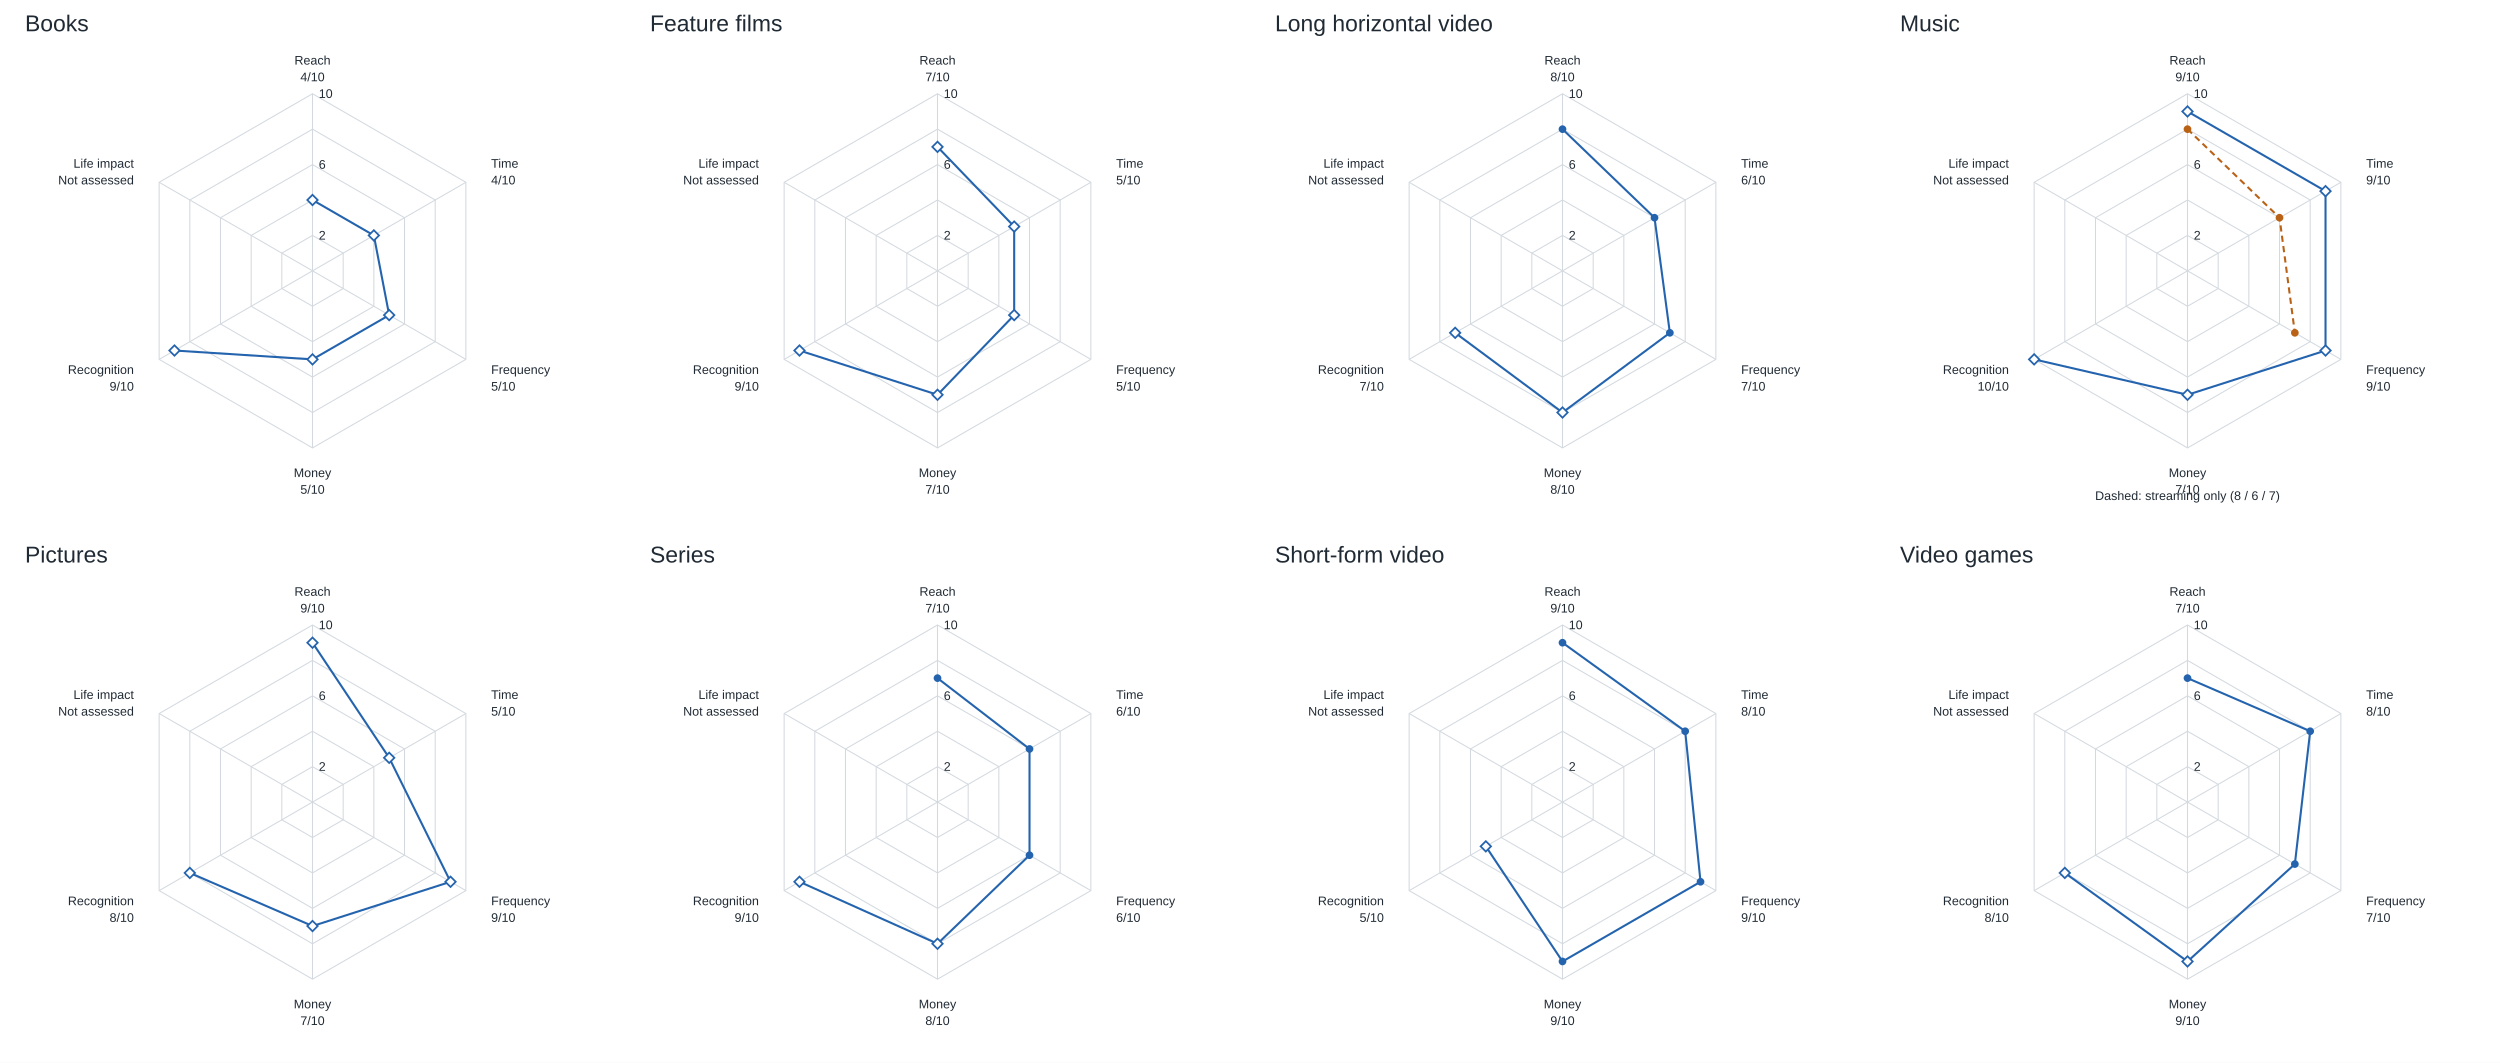
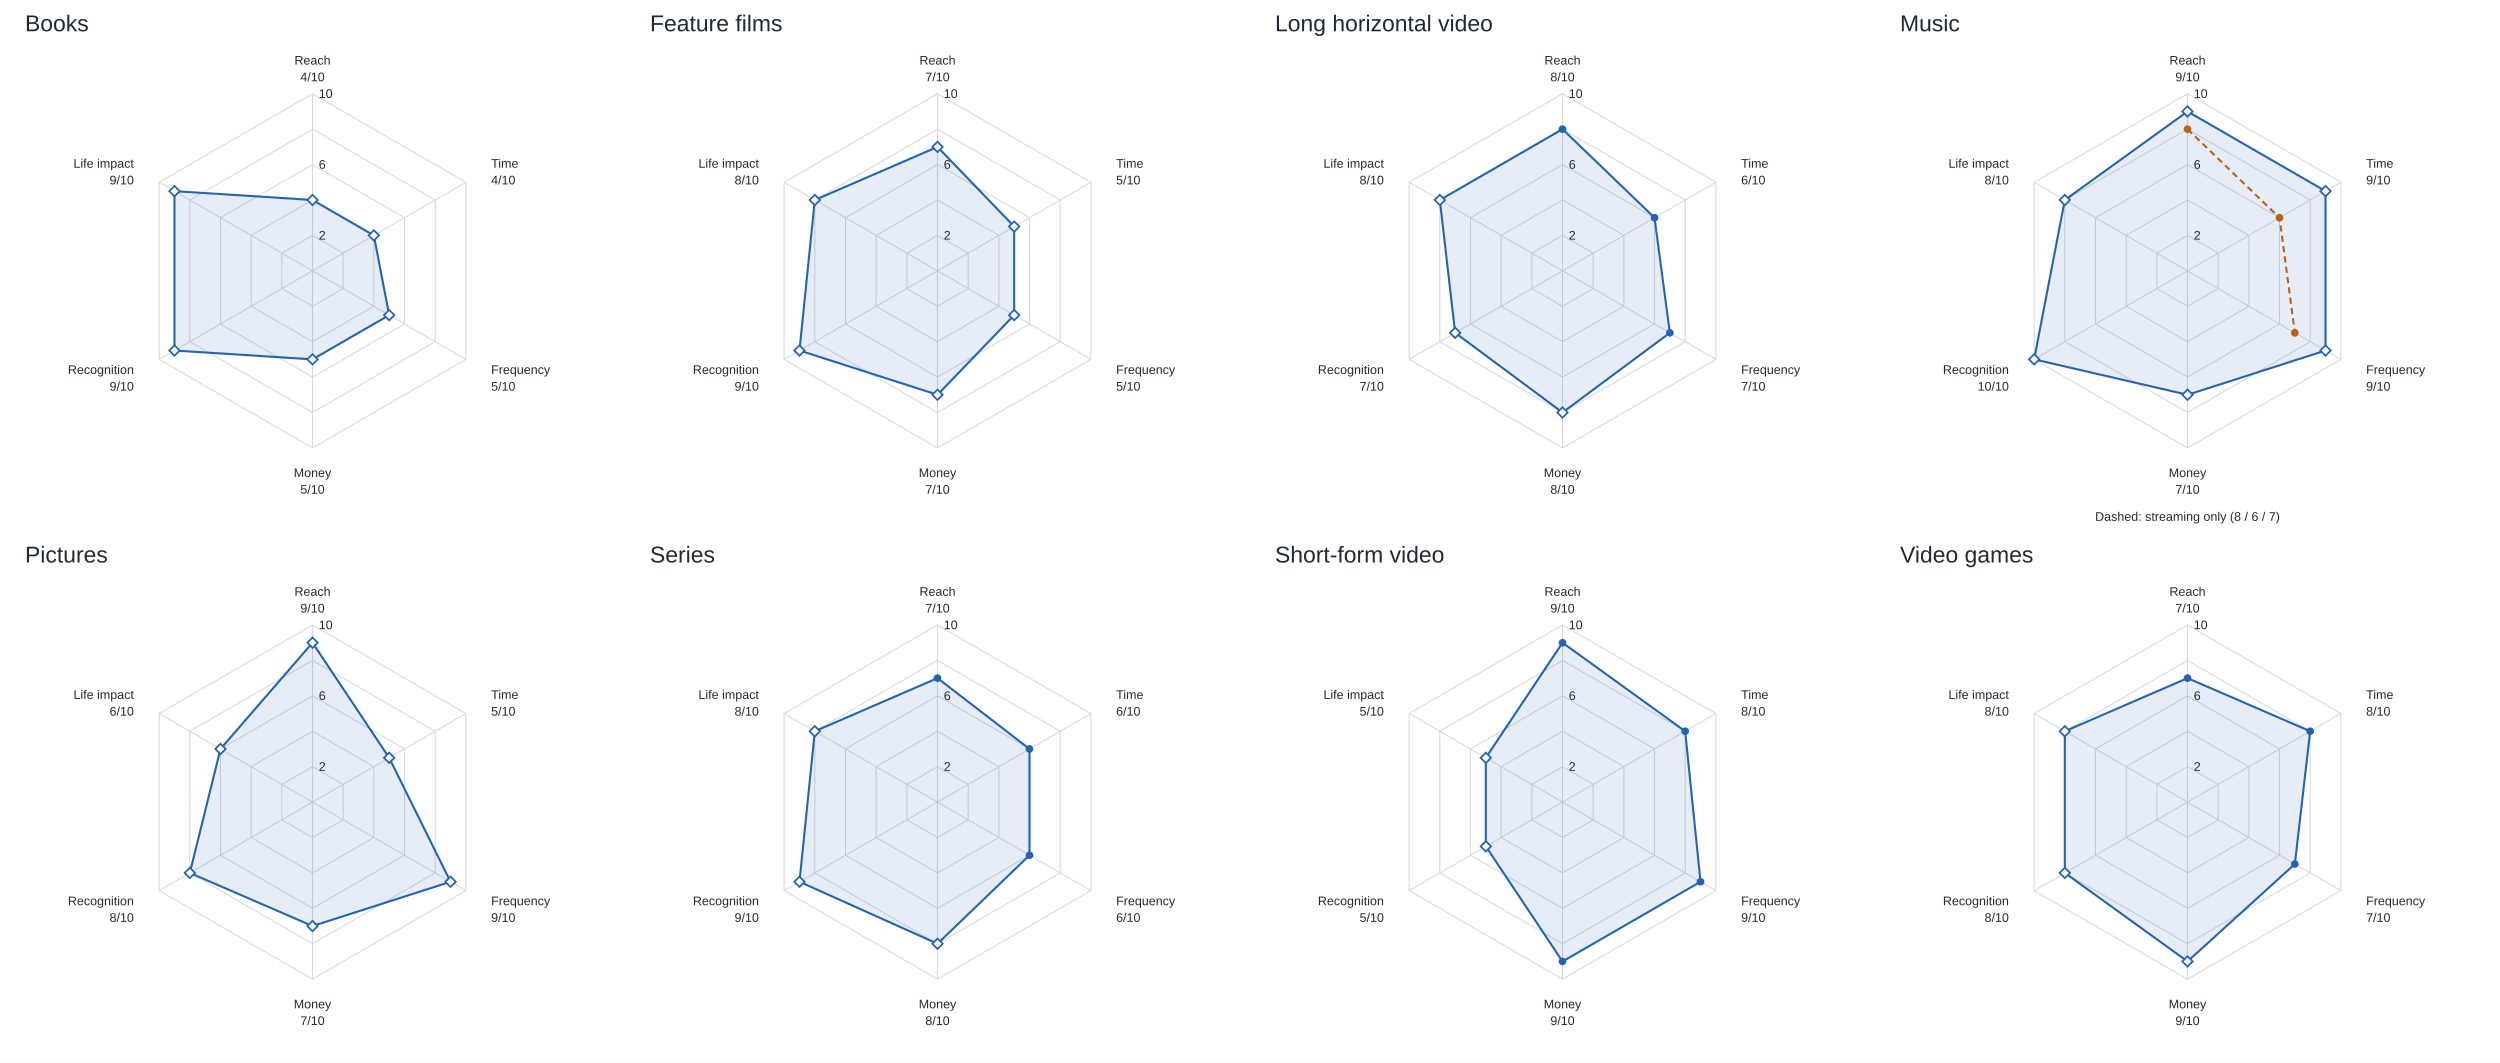
<svg xmlns="http://www.w3.org/2000/svg" width="2400" height="1020" viewBox="0 0 2400 1020" role="img" aria-labelledby="title desc">
  <style>text{font-family:Arial,Helvetica,sans-serif;fill:#202a34}</style>
  <rect width="100%" height="100%" fill="white" />
  <svg x="0" y="0" width="600" height="510" viewBox="0 0 600 510" role="img" aria-labelledby="panel-0-title panel-0-desc">
    <style>text{font-family:Arial,Helvetica,sans-serif;fill:#202a34}</style>
    <rect width="100%" height="100%" fill="white" />
    <text x="24.00" y="30.00" text-anchor="start" font-size="22" font-weight="500">Books</text>
    <path d="M300.000,226.000 L329.445,243.000 L329.445,277.000 L300.000,294.000 L270.555,277.000 L270.555,243.000Z" fill="none" stroke="#d3d9df" />
    <path d="M300.000,192.000 L358.890,226.000 L358.890,294.000 L300.000,328.000 L241.110,294.000 L241.110,226.000Z" fill="none" stroke="#d3d9df" />
    <path d="M300.000,158.000 L388.335,209.000 L388.335,311.000 L300.000,362.000 L211.665,311.000 L211.665,209.000Z" fill="none" stroke="#d3d9df" />
    <path d="M300.000,124.000 L417.779,192.000 L417.779,328.000 L300.000,396.000 L182.221,328.000 L182.221,192.000Z" fill="none" stroke="#d3d9df" />
    <path d="M300.000,90.000 L447.224,175.000 L447.224,345.000 L300.000,430.000 L152.776,345.000 L152.776,175.000Z" fill="none" stroke="#d3d9df" />
    <line x1="300.00" y1="260.00" x2="300.00" y2="90.00" stroke="#d3d9df" stroke-width="1" stroke-dasharray="" />
    <line x1="300.00" y1="260.00" x2="447.22" y2="175.00" stroke="#d3d9df" stroke-width="1" stroke-dasharray="" />
    <line x1="300.00" y1="260.00" x2="447.22" y2="345.00" stroke="#d3d9df" stroke-width="1" stroke-dasharray="" />
    <line x1="300.00" y1="260.00" x2="300.00" y2="430.00" stroke="#d3d9df" stroke-width="1" stroke-dasharray="" />
    <line x1="300.00" y1="260.00" x2="152.78" y2="345.00" stroke="#d3d9df" stroke-width="1" stroke-dasharray="" />
    <line x1="300.00" y1="260.00" x2="152.78" y2="175.00" stroke="#d3d9df" stroke-width="1" stroke-dasharray="" />
-     <path d="M300.000,192.000 L358.890,226.000 L373.612,302.500 L300.000,345.000 L167.498,336.500" fill="none" stroke="#2463ad" stroke-width="2" />
+     <path d="M300.000,192.000 L358.890,226.000 L373.612,302.500 L300.000,345.000 L167.498,336.500 L167.498,183.500Z" fill="#2463ad" fill-opacity="0.11" stroke="#2463ad" stroke-width="2" />
    <text x="306.00" y="230.00" text-anchor="start" font-size="12" font-weight="400">2</text>
    <text x="306.00" y="162.00" text-anchor="start" font-size="12" font-weight="400">6</text>
    <text x="306.00" y="94.00" text-anchor="start" font-size="12" font-weight="400">10</text>
    <text x="300.00" y="62.00" text-anchor="middle" font-size="12" font-weight="400">Reach</text>
    <text x="300.00" y="78.00" text-anchor="middle" font-size="12" font-weight="400">4/10</text>
    <path d="M300.0,187.0L305.0,192.0L300.0,197.0L295.0,192.0Z" fill="white" stroke="#2463ad" stroke-width="1.7" />
    <text x="471.47" y="161.00" text-anchor="start" font-size="12" font-weight="400">Time</text>
    <text x="471.47" y="177.00" text-anchor="start" font-size="12" font-weight="400">4/10</text>
    <path d="M358.89,221.0L363.89,226.0L358.89,231.0L353.89,226.0Z" fill="white" stroke="#2463ad" stroke-width="1.7" />
    <text x="471.47" y="359.00" text-anchor="start" font-size="12" font-weight="400">Frequency</text>
    <text x="471.47" y="375.00" text-anchor="start" font-size="12" font-weight="400">5/10</text>
    <path d="M373.612,297.5L378.612,302.5L373.612,307.5L368.612,302.5Z" fill="white" stroke="#2463ad" stroke-width="1.7" />
    <text x="300.00" y="458.00" text-anchor="middle" font-size="12" font-weight="400">Money</text>
    <text x="300.00" y="474.00" text-anchor="middle" font-size="12" font-weight="400">5/10</text>
    <path d="M300.0,340.0L305.0,345.0L300.0,350.0L295.0,345.0Z" fill="white" stroke="#2463ad" stroke-width="1.7" />
    <text x="128.53" y="359.00" text-anchor="end" font-size="12" font-weight="400">Recognition</text>
    <text x="128.53" y="375.00" text-anchor="end" font-size="12" font-weight="400">9/10</text>
    <path d="M167.498,331.5L172.498,336.5L167.498,341.5L162.498,336.5Z" fill="white" stroke="#2463ad" stroke-width="1.7" />
    <text x="128.53" y="161.00" text-anchor="end" font-size="12" font-weight="400">Life impact</text>
-     <text x="128.53" y="177.00" text-anchor="end" font-size="12" font-weight="400">Not assessed</text>
+     <text x="128.53" y="177.00" text-anchor="end" font-size="12" font-weight="400">9/10</text>
+     <path d="M167.498,178.5L172.498,183.5L167.498,188.5L162.498,183.5Z" fill="white" stroke="#2463ad" stroke-width="1.7" />
  </svg>
  <svg x="600" y="0" width="600" height="510" viewBox="0 0 600 510" role="img" aria-labelledby="panel-1-title panel-1-desc">
    <style>text{font-family:Arial,Helvetica,sans-serif;fill:#202a34}</style>
    <rect width="100%" height="100%" fill="white" />
    <text x="24.00" y="30.00" text-anchor="start" font-size="22" font-weight="500">Feature films</text>
    <path d="M300.000,226.000 L329.445,243.000 L329.445,277.000 L300.000,294.000 L270.555,277.000 L270.555,243.000Z" fill="none" stroke="#d3d9df" />
    <path d="M300.000,192.000 L358.890,226.000 L358.890,294.000 L300.000,328.000 L241.110,294.000 L241.110,226.000Z" fill="none" stroke="#d3d9df" />
    <path d="M300.000,158.000 L388.335,209.000 L388.335,311.000 L300.000,362.000 L211.665,311.000 L211.665,209.000Z" fill="none" stroke="#d3d9df" />
    <path d="M300.000,124.000 L417.779,192.000 L417.779,328.000 L300.000,396.000 L182.221,328.000 L182.221,192.000Z" fill="none" stroke="#d3d9df" />
    <path d="M300.000,90.000 L447.224,175.000 L447.224,345.000 L300.000,430.000 L152.776,345.000 L152.776,175.000Z" fill="none" stroke="#d3d9df" />
    <line x1="300.00" y1="260.00" x2="300.00" y2="90.00" stroke="#d3d9df" stroke-width="1" stroke-dasharray="" />
    <line x1="300.00" y1="260.00" x2="447.22" y2="175.00" stroke="#d3d9df" stroke-width="1" stroke-dasharray="" />
    <line x1="300.00" y1="260.00" x2="447.22" y2="345.00" stroke="#d3d9df" stroke-width="1" stroke-dasharray="" />
    <line x1="300.00" y1="260.00" x2="300.00" y2="430.00" stroke="#d3d9df" stroke-width="1" stroke-dasharray="" />
    <line x1="300.00" y1="260.00" x2="152.78" y2="345.00" stroke="#d3d9df" stroke-width="1" stroke-dasharray="" />
    <line x1="300.00" y1="260.00" x2="152.78" y2="175.00" stroke="#d3d9df" stroke-width="1" stroke-dasharray="" />
-     <path d="M300.000,141.000 L373.612,217.500 L373.612,302.500 L300.000,379.000 L167.498,336.500" fill="none" stroke="#2463ad" stroke-width="2" />
+     <path d="M300.000,141.000 L373.612,217.500 L373.612,302.500 L300.000,379.000 L167.498,336.500 L182.221,192.000Z" fill="#2463ad" fill-opacity="0.11" stroke="#2463ad" stroke-width="2" />
    <text x="306.00" y="230.00" text-anchor="start" font-size="12" font-weight="400">2</text>
    <text x="306.00" y="162.00" text-anchor="start" font-size="12" font-weight="400">6</text>
    <text x="306.00" y="94.00" text-anchor="start" font-size="12" font-weight="400">10</text>
    <text x="300.00" y="62.00" text-anchor="middle" font-size="12" font-weight="400">Reach</text>
    <text x="300.00" y="78.00" text-anchor="middle" font-size="12" font-weight="400">7/10</text>
    <path d="M300.0,136.0L305.0,141.0L300.0,146.0L295.0,141.0Z" fill="white" stroke="#2463ad" stroke-width="1.7" />
    <text x="471.47" y="161.00" text-anchor="start" font-size="12" font-weight="400">Time</text>
    <text x="471.47" y="177.00" text-anchor="start" font-size="12" font-weight="400">5/10</text>
    <path d="M373.612,212.5L378.612,217.5L373.612,222.5L368.612,217.5Z" fill="white" stroke="#2463ad" stroke-width="1.7" />
    <text x="471.47" y="359.00" text-anchor="start" font-size="12" font-weight="400">Frequency</text>
    <text x="471.47" y="375.00" text-anchor="start" font-size="12" font-weight="400">5/10</text>
    <path d="M373.612,297.5L378.612,302.5L373.612,307.5L368.612,302.5Z" fill="white" stroke="#2463ad" stroke-width="1.7" />
    <text x="300.00" y="458.00" text-anchor="middle" font-size="12" font-weight="400">Money</text>
    <text x="300.00" y="474.00" text-anchor="middle" font-size="12" font-weight="400">7/10</text>
    <path d="M300.0,374.0L305.0,379.0L300.0,384.0L295.0,379.0Z" fill="white" stroke="#2463ad" stroke-width="1.7" />
    <text x="128.53" y="359.00" text-anchor="end" font-size="12" font-weight="400">Recognition</text>
    <text x="128.53" y="375.00" text-anchor="end" font-size="12" font-weight="400">9/10</text>
    <path d="M167.498,331.5L172.498,336.5L167.498,341.5L162.498,336.5Z" fill="white" stroke="#2463ad" stroke-width="1.7" />
    <text x="128.53" y="161.00" text-anchor="end" font-size="12" font-weight="400">Life impact</text>
-     <text x="128.53" y="177.00" text-anchor="end" font-size="12" font-weight="400">Not assessed</text>
+     <text x="128.53" y="177.00" text-anchor="end" font-size="12" font-weight="400">8/10</text>
+     <path d="M182.221,187.0L187.221,192.0L182.221,197.0L177.221,192.0Z" fill="white" stroke="#2463ad" stroke-width="1.7" />
  </svg>
  <svg x="1200" y="0" width="600" height="510" viewBox="0 0 600 510" role="img" aria-labelledby="panel-2-title panel-2-desc">
    <style>text{font-family:Arial,Helvetica,sans-serif;fill:#202a34}</style>
    <rect width="100%" height="100%" fill="white" />
    <text x="24.00" y="30.00" text-anchor="start" font-size="22" font-weight="500">Long horizontal video</text>
    <path d="M300.000,226.000 L329.445,243.000 L329.445,277.000 L300.000,294.000 L270.555,277.000 L270.555,243.000Z" fill="none" stroke="#d3d9df" />
    <path d="M300.000,192.000 L358.890,226.000 L358.890,294.000 L300.000,328.000 L241.110,294.000 L241.110,226.000Z" fill="none" stroke="#d3d9df" />
    <path d="M300.000,158.000 L388.335,209.000 L388.335,311.000 L300.000,362.000 L211.665,311.000 L211.665,209.000Z" fill="none" stroke="#d3d9df" />
    <path d="M300.000,124.000 L417.779,192.000 L417.779,328.000 L300.000,396.000 L182.221,328.000 L182.221,192.000Z" fill="none" stroke="#d3d9df" />
    <path d="M300.000,90.000 L447.224,175.000 L447.224,345.000 L300.000,430.000 L152.776,345.000 L152.776,175.000Z" fill="none" stroke="#d3d9df" />
    <line x1="300.00" y1="260.00" x2="300.00" y2="90.00" stroke="#d3d9df" stroke-width="1" stroke-dasharray="" />
    <line x1="300.00" y1="260.00" x2="447.22" y2="175.00" stroke="#d3d9df" stroke-width="1" stroke-dasharray="" />
    <line x1="300.00" y1="260.00" x2="447.22" y2="345.00" stroke="#d3d9df" stroke-width="1" stroke-dasharray="" />
    <line x1="300.00" y1="260.00" x2="300.00" y2="430.00" stroke="#d3d9df" stroke-width="1" stroke-dasharray="" />
    <line x1="300.00" y1="260.00" x2="152.78" y2="345.00" stroke="#d3d9df" stroke-width="1" stroke-dasharray="" />
    <line x1="300.00" y1="260.00" x2="152.78" y2="175.00" stroke="#d3d9df" stroke-width="1" stroke-dasharray="" />
-     <path d="M300.000,124.000 L388.335,209.000 L403.057,319.500 L300.000,396.000 L196.943,319.500" fill="none" stroke="#2463ad" stroke-width="2" />
+     <path d="M300.000,124.000 L388.335,209.000 L403.057,319.500 L300.000,396.000 L196.943,319.500 L182.221,192.000Z" fill="#2463ad" fill-opacity="0.11" stroke="#2463ad" stroke-width="2" />
    <text x="306.00" y="230.00" text-anchor="start" font-size="12" font-weight="400">2</text>
    <text x="306.00" y="162.00" text-anchor="start" font-size="12" font-weight="400">6</text>
    <text x="306.00" y="94.00" text-anchor="start" font-size="12" font-weight="400">10</text>
    <text x="300.00" y="62.00" text-anchor="middle" font-size="12" font-weight="400">Reach</text>
    <text x="300.00" y="78.00" text-anchor="middle" font-size="12" font-weight="400">8/10</text>
    <circle cx="300.0" cy="124.0" r="3.7" fill="#2463ad" />
    <text x="471.47" y="161.00" text-anchor="start" font-size="12" font-weight="400">Time</text>
    <text x="471.47" y="177.00" text-anchor="start" font-size="12" font-weight="400">6/10</text>
    <circle cx="388.335" cy="209.0" r="3.7" fill="#2463ad" />
    <text x="471.47" y="359.00" text-anchor="start" font-size="12" font-weight="400">Frequency</text>
    <text x="471.47" y="375.00" text-anchor="start" font-size="12" font-weight="400">7/10</text>
    <circle cx="403.057" cy="319.5" r="3.7" fill="#2463ad" />
    <text x="300.00" y="458.00" text-anchor="middle" font-size="12" font-weight="400">Money</text>
    <text x="300.00" y="474.00" text-anchor="middle" font-size="12" font-weight="400">8/10</text>
    <path d="M300.0,391.0L305.0,396.0L300.0,401.0L295.0,396.0Z" fill="white" stroke="#2463ad" stroke-width="1.7" />
    <text x="128.53" y="359.00" text-anchor="end" font-size="12" font-weight="400">Recognition</text>
    <text x="128.53" y="375.00" text-anchor="end" font-size="12" font-weight="400">7/10</text>
    <path d="M196.943,314.5L201.943,319.5L196.943,324.5L191.943,319.5Z" fill="white" stroke="#2463ad" stroke-width="1.7" />
    <text x="128.53" y="161.00" text-anchor="end" font-size="12" font-weight="400">Life impact</text>
-     <text x="128.53" y="177.00" text-anchor="end" font-size="12" font-weight="400">Not assessed</text>
+     <text x="128.53" y="177.00" text-anchor="end" font-size="12" font-weight="400">8/10</text>
+     <path d="M182.221,187.0L187.221,192.0L182.221,197.0L177.221,192.0Z" fill="white" stroke="#2463ad" stroke-width="1.7" />
  </svg>
  <svg x="1800" y="0" width="600" height="510" viewBox="0 0 600 510" role="img" aria-labelledby="panel-3-title panel-3-desc">
    <style>text{font-family:Arial,Helvetica,sans-serif;fill:#202a34}</style>
    <rect width="100%" height="100%" fill="white" />
    <text x="24.00" y="30.00" text-anchor="start" font-size="22" font-weight="500">Music</text>
    <path d="M300.000,226.000 L329.445,243.000 L329.445,277.000 L300.000,294.000 L270.555,277.000 L270.555,243.000Z" fill="none" stroke="#d3d9df" />
    <path d="M300.000,192.000 L358.890,226.000 L358.890,294.000 L300.000,328.000 L241.110,294.000 L241.110,226.000Z" fill="none" stroke="#d3d9df" />
    <path d="M300.000,158.000 L388.335,209.000 L388.335,311.000 L300.000,362.000 L211.665,311.000 L211.665,209.000Z" fill="none" stroke="#d3d9df" />
    <path d="M300.000,124.000 L417.779,192.000 L417.779,328.000 L300.000,396.000 L182.221,328.000 L182.221,192.000Z" fill="none" stroke="#d3d9df" />
    <path d="M300.000,90.000 L447.224,175.000 L447.224,345.000 L300.000,430.000 L152.776,345.000 L152.776,175.000Z" fill="none" stroke="#d3d9df" />
    <line x1="300.00" y1="260.00" x2="300.00" y2="90.00" stroke="#d3d9df" stroke-width="1" stroke-dasharray="" />
    <line x1="300.00" y1="260.00" x2="447.22" y2="175.00" stroke="#d3d9df" stroke-width="1" stroke-dasharray="" />
    <line x1="300.00" y1="260.00" x2="447.22" y2="345.00" stroke="#d3d9df" stroke-width="1" stroke-dasharray="" />
    <line x1="300.00" y1="260.00" x2="300.00" y2="430.00" stroke="#d3d9df" stroke-width="1" stroke-dasharray="" />
    <line x1="300.00" y1="260.00" x2="152.78" y2="345.00" stroke="#d3d9df" stroke-width="1" stroke-dasharray="" />
    <line x1="300.00" y1="260.00" x2="152.78" y2="175.00" stroke="#d3d9df" stroke-width="1" stroke-dasharray="" />
-     <path d="M300.000,107.000 L432.502,183.500 L432.502,336.500 L300.000,379.000 L152.776,345.000" fill="none" stroke="#2463ad" stroke-width="2" />
+     <path d="M300.000,107.000 L432.502,183.500 L432.502,336.500 L300.000,379.000 L152.776,345.000 L182.221,192.000Z" fill="#2463ad" fill-opacity="0.11" stroke="#2463ad" stroke-width="2" />
    <path id="music-streaming-reference" d="M300.000,124.000 L388.335,209.000 L403.057,319.500" fill="none" stroke="#b96216" stroke-width="2" stroke-dasharray="6 4" />
    <circle cx="300.0" cy="124.0" r="3.7" fill="#b96216" />
    <circle cx="388.335" cy="209.0" r="3.7" fill="#b96216" />
    <circle cx="403.057" cy="319.5" r="3.7" fill="#b96216" />
-     <text x="300.00" y="480.00" text-anchor="middle" font-size="12" font-weight="400">Dashed: streaming only (8 / 6 / 7)</text>
+     <text x="300.00" y="500.00" text-anchor="middle" font-size="12" font-weight="400">Dashed: streaming only (8 / 6 / 7)</text>
    <text x="306.00" y="230.00" text-anchor="start" font-size="12" font-weight="400">2</text>
    <text x="306.00" y="162.00" text-anchor="start" font-size="12" font-weight="400">6</text>
    <text x="306.00" y="94.00" text-anchor="start" font-size="12" font-weight="400">10</text>
    <text x="300.00" y="62.00" text-anchor="middle" font-size="12" font-weight="400">Reach</text>
    <text x="300.00" y="78.00" text-anchor="middle" font-size="12" font-weight="400">9/10</text>
    <path d="M300.0,102.0L305.0,107.0L300.0,112.0L295.0,107.0Z" fill="white" stroke="#2463ad" stroke-width="1.7" />
    <text x="471.47" y="161.00" text-anchor="start" font-size="12" font-weight="400">Time</text>
    <text x="471.47" y="177.00" text-anchor="start" font-size="12" font-weight="400">9/10</text>
    <path d="M432.502,178.5L437.502,183.5L432.502,188.5L427.502,183.5Z" fill="white" stroke="#2463ad" stroke-width="1.7" />
    <text x="471.47" y="359.00" text-anchor="start" font-size="12" font-weight="400">Frequency</text>
    <text x="471.47" y="375.00" text-anchor="start" font-size="12" font-weight="400">9/10</text>
    <path d="M432.502,331.5L437.502,336.5L432.502,341.5L427.502,336.5Z" fill="white" stroke="#2463ad" stroke-width="1.7" />
    <text x="300.00" y="458.00" text-anchor="middle" font-size="12" font-weight="400">Money</text>
    <text x="300.00" y="474.00" text-anchor="middle" font-size="12" font-weight="400">7/10</text>
    <path d="M300.0,374.0L305.0,379.0L300.0,384.0L295.0,379.0Z" fill="white" stroke="#2463ad" stroke-width="1.7" />
    <text x="128.53" y="359.00" text-anchor="end" font-size="12" font-weight="400">Recognition</text>
    <text x="128.53" y="375.00" text-anchor="end" font-size="12" font-weight="400">10/10</text>
    <path d="M152.776,340L157.776,345L152.776,350L147.776,345Z" fill="white" stroke="#2463ad" stroke-width="1.7" />
    <text x="128.53" y="161.00" text-anchor="end" font-size="12" font-weight="400">Life impact</text>
-     <text x="128.53" y="177.00" text-anchor="end" font-size="12" font-weight="400">Not assessed</text>
+     <text x="128.53" y="177.00" text-anchor="end" font-size="12" font-weight="400">8/10</text>
+     <path d="M182.221,187.0L187.221,192.0L182.221,197.0L177.221,192.0Z" fill="white" stroke="#2463ad" stroke-width="1.7" />
  </svg>
  <svg x="0" y="510" width="600" height="510" viewBox="0 0 600 510" role="img" aria-labelledby="panel-4-title panel-4-desc">
    <style>text{font-family:Arial,Helvetica,sans-serif;fill:#202a34}</style>
    <rect width="100%" height="100%" fill="white" />
    <text x="24.00" y="30.00" text-anchor="start" font-size="22" font-weight="500">Pictures</text>
    <path d="M300.000,226.000 L329.445,243.000 L329.445,277.000 L300.000,294.000 L270.555,277.000 L270.555,243.000Z" fill="none" stroke="#d3d9df" />
    <path d="M300.000,192.000 L358.890,226.000 L358.890,294.000 L300.000,328.000 L241.110,294.000 L241.110,226.000Z" fill="none" stroke="#d3d9df" />
    <path d="M300.000,158.000 L388.335,209.000 L388.335,311.000 L300.000,362.000 L211.665,311.000 L211.665,209.000Z" fill="none" stroke="#d3d9df" />
    <path d="M300.000,124.000 L417.779,192.000 L417.779,328.000 L300.000,396.000 L182.221,328.000 L182.221,192.000Z" fill="none" stroke="#d3d9df" />
    <path d="M300.000,90.000 L447.224,175.000 L447.224,345.000 L300.000,430.000 L152.776,345.000 L152.776,175.000Z" fill="none" stroke="#d3d9df" />
    <line x1="300.00" y1="260.00" x2="300.00" y2="90.00" stroke="#d3d9df" stroke-width="1" stroke-dasharray="" />
    <line x1="300.00" y1="260.00" x2="447.22" y2="175.00" stroke="#d3d9df" stroke-width="1" stroke-dasharray="" />
    <line x1="300.00" y1="260.00" x2="447.22" y2="345.00" stroke="#d3d9df" stroke-width="1" stroke-dasharray="" />
    <line x1="300.00" y1="260.00" x2="300.00" y2="430.00" stroke="#d3d9df" stroke-width="1" stroke-dasharray="" />
    <line x1="300.00" y1="260.00" x2="152.78" y2="345.00" stroke="#d3d9df" stroke-width="1" stroke-dasharray="" />
    <line x1="300.00" y1="260.00" x2="152.78" y2="175.00" stroke="#d3d9df" stroke-width="1" stroke-dasharray="" />
-     <path d="M300.000,107.000 L373.612,217.500 L432.502,336.500 L300.000,379.000 L182.221,328.000" fill="none" stroke="#2463ad" stroke-width="2" />
+     <path d="M300.000,107.000 L373.612,217.500 L432.502,336.500 L300.000,379.000 L182.221,328.000 L211.665,209.000Z" fill="#2463ad" fill-opacity="0.11" stroke="#2463ad" stroke-width="2" />
    <text x="306.00" y="230.00" text-anchor="start" font-size="12" font-weight="400">2</text>
    <text x="306.00" y="162.00" text-anchor="start" font-size="12" font-weight="400">6</text>
    <text x="306.00" y="94.00" text-anchor="start" font-size="12" font-weight="400">10</text>
    <text x="300.00" y="62.00" text-anchor="middle" font-size="12" font-weight="400">Reach</text>
    <text x="300.00" y="78.00" text-anchor="middle" font-size="12" font-weight="400">9/10</text>
    <path d="M300.0,102.0L305.0,107.0L300.0,112.0L295.0,107.0Z" fill="white" stroke="#2463ad" stroke-width="1.7" />
    <text x="471.47" y="161.00" text-anchor="start" font-size="12" font-weight="400">Time</text>
    <text x="471.47" y="177.00" text-anchor="start" font-size="12" font-weight="400">5/10</text>
    <path d="M373.612,212.5L378.612,217.5L373.612,222.5L368.612,217.5Z" fill="white" stroke="#2463ad" stroke-width="1.7" />
    <text x="471.47" y="359.00" text-anchor="start" font-size="12" font-weight="400">Frequency</text>
    <text x="471.47" y="375.00" text-anchor="start" font-size="12" font-weight="400">9/10</text>
    <path d="M432.502,331.5L437.502,336.5L432.502,341.5L427.502,336.5Z" fill="white" stroke="#2463ad" stroke-width="1.7" />
    <text x="300.00" y="458.00" text-anchor="middle" font-size="12" font-weight="400">Money</text>
    <text x="300.00" y="474.00" text-anchor="middle" font-size="12" font-weight="400">7/10</text>
    <path d="M300.0,374.0L305.0,379.0L300.0,384.0L295.0,379.0Z" fill="white" stroke="#2463ad" stroke-width="1.7" />
    <text x="128.53" y="359.00" text-anchor="end" font-size="12" font-weight="400">Recognition</text>
    <text x="128.53" y="375.00" text-anchor="end" font-size="12" font-weight="400">8/10</text>
    <path d="M182.221,323L187.221,328L182.221,333L177.221,328Z" fill="white" stroke="#2463ad" stroke-width="1.7" />
    <text x="128.53" y="161.00" text-anchor="end" font-size="12" font-weight="400">Life impact</text>
-     <text x="128.53" y="177.00" text-anchor="end" font-size="12" font-weight="400">Not assessed</text>
+     <text x="128.53" y="177.00" text-anchor="end" font-size="12" font-weight="400">6/10</text>
+     <path d="M211.665,204.0L216.665,209.0L211.665,214.0L206.665,209.0Z" fill="white" stroke="#2463ad" stroke-width="1.7" />
  </svg>
  <svg x="600" y="510" width="600" height="510" viewBox="0 0 600 510" role="img" aria-labelledby="panel-5-title panel-5-desc">
    <style>text{font-family:Arial,Helvetica,sans-serif;fill:#202a34}</style>
    <rect width="100%" height="100%" fill="white" />
    <text x="24.00" y="30.00" text-anchor="start" font-size="22" font-weight="500">Series</text>
    <path d="M300.000,226.000 L329.445,243.000 L329.445,277.000 L300.000,294.000 L270.555,277.000 L270.555,243.000Z" fill="none" stroke="#d3d9df" />
    <path d="M300.000,192.000 L358.890,226.000 L358.890,294.000 L300.000,328.000 L241.110,294.000 L241.110,226.000Z" fill="none" stroke="#d3d9df" />
    <path d="M300.000,158.000 L388.335,209.000 L388.335,311.000 L300.000,362.000 L211.665,311.000 L211.665,209.000Z" fill="none" stroke="#d3d9df" />
    <path d="M300.000,124.000 L417.779,192.000 L417.779,328.000 L300.000,396.000 L182.221,328.000 L182.221,192.000Z" fill="none" stroke="#d3d9df" />
    <path d="M300.000,90.000 L447.224,175.000 L447.224,345.000 L300.000,430.000 L152.776,345.000 L152.776,175.000Z" fill="none" stroke="#d3d9df" />
    <line x1="300.00" y1="260.00" x2="300.00" y2="90.00" stroke="#d3d9df" stroke-width="1" stroke-dasharray="" />
    <line x1="300.00" y1="260.00" x2="447.22" y2="175.00" stroke="#d3d9df" stroke-width="1" stroke-dasharray="" />
    <line x1="300.00" y1="260.00" x2="447.22" y2="345.00" stroke="#d3d9df" stroke-width="1" stroke-dasharray="" />
    <line x1="300.00" y1="260.00" x2="300.00" y2="430.00" stroke="#d3d9df" stroke-width="1" stroke-dasharray="" />
    <line x1="300.00" y1="260.00" x2="152.78" y2="345.00" stroke="#d3d9df" stroke-width="1" stroke-dasharray="" />
    <line x1="300.00" y1="260.00" x2="152.78" y2="175.00" stroke="#d3d9df" stroke-width="1" stroke-dasharray="" />
-     <path d="M300.000,141.000 L388.335,209.000 L388.335,311.000 L300.000,396.000 L167.498,336.500" fill="none" stroke="#2463ad" stroke-width="2" />
+     <path d="M300.000,141.000 L388.335,209.000 L388.335,311.000 L300.000,396.000 L167.498,336.500 L182.221,192.000Z" fill="#2463ad" fill-opacity="0.11" stroke="#2463ad" stroke-width="2" />
    <text x="306.00" y="230.00" text-anchor="start" font-size="12" font-weight="400">2</text>
    <text x="306.00" y="162.00" text-anchor="start" font-size="12" font-weight="400">6</text>
    <text x="306.00" y="94.00" text-anchor="start" font-size="12" font-weight="400">10</text>
    <text x="300.00" y="62.00" text-anchor="middle" font-size="12" font-weight="400">Reach</text>
    <text x="300.00" y="78.00" text-anchor="middle" font-size="12" font-weight="400">7/10</text>
    <circle cx="300.0" cy="141.0" r="3.7" fill="#2463ad" />
    <text x="471.47" y="161.00" text-anchor="start" font-size="12" font-weight="400">Time</text>
    <text x="471.47" y="177.00" text-anchor="start" font-size="12" font-weight="400">6/10</text>
    <circle cx="388.335" cy="209.0" r="3.7" fill="#2463ad" />
    <text x="471.47" y="359.00" text-anchor="start" font-size="12" font-weight="400">Frequency</text>
    <text x="471.47" y="375.00" text-anchor="start" font-size="12" font-weight="400">6/10</text>
    <circle cx="388.335" cy="311.0" r="3.7" fill="#2463ad" />
    <text x="300.00" y="458.00" text-anchor="middle" font-size="12" font-weight="400">Money</text>
    <text x="300.00" y="474.00" text-anchor="middle" font-size="12" font-weight="400">8/10</text>
    <path d="M300.0,391.0L305.0,396.0L300.0,401.0L295.0,396.0Z" fill="white" stroke="#2463ad" stroke-width="1.7" />
    <text x="128.53" y="359.00" text-anchor="end" font-size="12" font-weight="400">Recognition</text>
    <text x="128.53" y="375.00" text-anchor="end" font-size="12" font-weight="400">9/10</text>
    <path d="M167.498,331.5L172.498,336.5L167.498,341.5L162.498,336.5Z" fill="white" stroke="#2463ad" stroke-width="1.7" />
    <text x="128.53" y="161.00" text-anchor="end" font-size="12" font-weight="400">Life impact</text>
-     <text x="128.53" y="177.00" text-anchor="end" font-size="12" font-weight="400">Not assessed</text>
+     <text x="128.53" y="177.00" text-anchor="end" font-size="12" font-weight="400">8/10</text>
+     <path d="M182.221,187.0L187.221,192.0L182.221,197.0L177.221,192.0Z" fill="white" stroke="#2463ad" stroke-width="1.7" />
  </svg>
  <svg x="1200" y="510" width="600" height="510" viewBox="0 0 600 510" role="img" aria-labelledby="panel-6-title panel-6-desc">
    <style>text{font-family:Arial,Helvetica,sans-serif;fill:#202a34}</style>
    <rect width="100%" height="100%" fill="white" />
    <text x="24.00" y="30.00" text-anchor="start" font-size="22" font-weight="500">Short-form video</text>
    <path d="M300.000,226.000 L329.445,243.000 L329.445,277.000 L300.000,294.000 L270.555,277.000 L270.555,243.000Z" fill="none" stroke="#d3d9df" />
    <path d="M300.000,192.000 L358.890,226.000 L358.890,294.000 L300.000,328.000 L241.110,294.000 L241.110,226.000Z" fill="none" stroke="#d3d9df" />
    <path d="M300.000,158.000 L388.335,209.000 L388.335,311.000 L300.000,362.000 L211.665,311.000 L211.665,209.000Z" fill="none" stroke="#d3d9df" />
    <path d="M300.000,124.000 L417.779,192.000 L417.779,328.000 L300.000,396.000 L182.221,328.000 L182.221,192.000Z" fill="none" stroke="#d3d9df" />
    <path d="M300.000,90.000 L447.224,175.000 L447.224,345.000 L300.000,430.000 L152.776,345.000 L152.776,175.000Z" fill="none" stroke="#d3d9df" />
    <line x1="300.00" y1="260.00" x2="300.00" y2="90.00" stroke="#d3d9df" stroke-width="1" stroke-dasharray="" />
    <line x1="300.00" y1="260.00" x2="447.22" y2="175.00" stroke="#d3d9df" stroke-width="1" stroke-dasharray="" />
    <line x1="300.00" y1="260.00" x2="447.22" y2="345.00" stroke="#d3d9df" stroke-width="1" stroke-dasharray="" />
    <line x1="300.00" y1="260.00" x2="300.00" y2="430.00" stroke="#d3d9df" stroke-width="1" stroke-dasharray="" />
    <line x1="300.00" y1="260.00" x2="152.78" y2="345.00" stroke="#d3d9df" stroke-width="1" stroke-dasharray="" />
    <line x1="300.00" y1="260.00" x2="152.78" y2="175.00" stroke="#d3d9df" stroke-width="1" stroke-dasharray="" />
-     <path d="M300.000,107.000 L417.779,192.000 L432.502,336.500 L300.000,413.000 L226.388,302.500" fill="none" stroke="#2463ad" stroke-width="2" />
+     <path d="M300.000,107.000 L417.779,192.000 L432.502,336.500 L300.000,413.000 L226.388,302.500 L226.388,217.500Z" fill="#2463ad" fill-opacity="0.11" stroke="#2463ad" stroke-width="2" />
    <text x="306.00" y="230.00" text-anchor="start" font-size="12" font-weight="400">2</text>
    <text x="306.00" y="162.00" text-anchor="start" font-size="12" font-weight="400">6</text>
    <text x="306.00" y="94.00" text-anchor="start" font-size="12" font-weight="400">10</text>
    <text x="300.00" y="62.00" text-anchor="middle" font-size="12" font-weight="400">Reach</text>
    <text x="300.00" y="78.00" text-anchor="middle" font-size="12" font-weight="400">9/10</text>
    <circle cx="300.0" cy="107.0" r="3.7" fill="#2463ad" />
    <text x="471.47" y="161.00" text-anchor="start" font-size="12" font-weight="400">Time</text>
    <text x="471.47" y="177.00" text-anchor="start" font-size="12" font-weight="400">8/10</text>
    <circle cx="417.779" cy="192.0" r="3.7" fill="#2463ad" />
    <text x="471.47" y="359.00" text-anchor="start" font-size="12" font-weight="400">Frequency</text>
    <text x="471.47" y="375.00" text-anchor="start" font-size="12" font-weight="400">9/10</text>
    <circle cx="432.502" cy="336.5" r="3.7" fill="#2463ad" />
    <text x="300.00" y="458.00" text-anchor="middle" font-size="12" font-weight="400">Money</text>
    <text x="300.00" y="474.00" text-anchor="middle" font-size="12" font-weight="400">9/10</text>
    <circle cx="300.0" cy="413.0" r="3.7" fill="#2463ad" />
    <text x="128.53" y="359.00" text-anchor="end" font-size="12" font-weight="400">Recognition</text>
    <text x="128.53" y="375.00" text-anchor="end" font-size="12" font-weight="400">5/10</text>
    <path d="M226.388,297.5L231.388,302.5L226.388,307.5L221.388,302.5Z" fill="white" stroke="#2463ad" stroke-width="1.7" />
    <text x="128.53" y="161.00" text-anchor="end" font-size="12" font-weight="400">Life impact</text>
-     <text x="128.53" y="177.00" text-anchor="end" font-size="12" font-weight="400">Not assessed</text>
+     <text x="128.53" y="177.00" text-anchor="end" font-size="12" font-weight="400">5/10</text>
+     <path d="M226.388,212.5L231.388,217.5L226.388,222.5L221.388,217.5Z" fill="white" stroke="#2463ad" stroke-width="1.7" />
  </svg>
  <svg x="1800" y="510" width="600" height="510" viewBox="0 0 600 510" role="img" aria-labelledby="panel-7-title panel-7-desc">
    <style>text{font-family:Arial,Helvetica,sans-serif;fill:#202a34}</style>
    <rect width="100%" height="100%" fill="white" />
    <text x="24.00" y="30.00" text-anchor="start" font-size="22" font-weight="500">Video games</text>
    <path d="M300.000,226.000 L329.445,243.000 L329.445,277.000 L300.000,294.000 L270.555,277.000 L270.555,243.000Z" fill="none" stroke="#d3d9df" />
    <path d="M300.000,192.000 L358.890,226.000 L358.890,294.000 L300.000,328.000 L241.110,294.000 L241.110,226.000Z" fill="none" stroke="#d3d9df" />
    <path d="M300.000,158.000 L388.335,209.000 L388.335,311.000 L300.000,362.000 L211.665,311.000 L211.665,209.000Z" fill="none" stroke="#d3d9df" />
    <path d="M300.000,124.000 L417.779,192.000 L417.779,328.000 L300.000,396.000 L182.221,328.000 L182.221,192.000Z" fill="none" stroke="#d3d9df" />
    <path d="M300.000,90.000 L447.224,175.000 L447.224,345.000 L300.000,430.000 L152.776,345.000 L152.776,175.000Z" fill="none" stroke="#d3d9df" />
    <line x1="300.00" y1="260.00" x2="300.00" y2="90.00" stroke="#d3d9df" stroke-width="1" stroke-dasharray="" />
    <line x1="300.00" y1="260.00" x2="447.22" y2="175.00" stroke="#d3d9df" stroke-width="1" stroke-dasharray="" />
    <line x1="300.00" y1="260.00" x2="447.22" y2="345.00" stroke="#d3d9df" stroke-width="1" stroke-dasharray="" />
    <line x1="300.00" y1="260.00" x2="300.00" y2="430.00" stroke="#d3d9df" stroke-width="1" stroke-dasharray="" />
    <line x1="300.00" y1="260.00" x2="152.78" y2="345.00" stroke="#d3d9df" stroke-width="1" stroke-dasharray="" />
    <line x1="300.00" y1="260.00" x2="152.78" y2="175.00" stroke="#d3d9df" stroke-width="1" stroke-dasharray="" />
-     <path d="M300.000,141.000 L417.779,192.000 L403.057,319.500 L300.000,413.000 L182.221,328.000" fill="none" stroke="#2463ad" stroke-width="2" />
+     <path d="M300.000,141.000 L417.779,192.000 L403.057,319.500 L300.000,413.000 L182.221,328.000 L182.221,192.000Z" fill="#2463ad" fill-opacity="0.11" stroke="#2463ad" stroke-width="2" />
    <text x="306.00" y="230.00" text-anchor="start" font-size="12" font-weight="400">2</text>
    <text x="306.00" y="162.00" text-anchor="start" font-size="12" font-weight="400">6</text>
    <text x="306.00" y="94.00" text-anchor="start" font-size="12" font-weight="400">10</text>
    <text x="300.00" y="62.00" text-anchor="middle" font-size="12" font-weight="400">Reach</text>
    <text x="300.00" y="78.00" text-anchor="middle" font-size="12" font-weight="400">7/10</text>
    <circle cx="300.0" cy="141.0" r="3.7" fill="#2463ad" />
    <text x="471.47" y="161.00" text-anchor="start" font-size="12" font-weight="400">Time</text>
    <text x="471.47" y="177.00" text-anchor="start" font-size="12" font-weight="400">8/10</text>
    <circle cx="417.779" cy="192.0" r="3.7" fill="#2463ad" />
    <text x="471.47" y="359.00" text-anchor="start" font-size="12" font-weight="400">Frequency</text>
    <text x="471.47" y="375.00" text-anchor="start" font-size="12" font-weight="400">7/10</text>
    <circle cx="403.057" cy="319.5" r="3.7" fill="#2463ad" />
    <text x="300.00" y="458.00" text-anchor="middle" font-size="12" font-weight="400">Money</text>
    <text x="300.00" y="474.00" text-anchor="middle" font-size="12" font-weight="400">9/10</text>
    <path d="M300.0,408.0L305.0,413.0L300.0,418.0L295.0,413.0Z" fill="white" stroke="#2463ad" stroke-width="1.7" />
    <text x="128.53" y="359.00" text-anchor="end" font-size="12" font-weight="400">Recognition</text>
    <text x="128.53" y="375.00" text-anchor="end" font-size="12" font-weight="400">8/10</text>
    <path d="M182.221,323L187.221,328L182.221,333L177.221,328Z" fill="white" stroke="#2463ad" stroke-width="1.7" />
    <text x="128.53" y="161.00" text-anchor="end" font-size="12" font-weight="400">Life impact</text>
-     <text x="128.53" y="177.00" text-anchor="end" font-size="12" font-weight="400">Not assessed</text>
+     <text x="128.53" y="177.00" text-anchor="end" font-size="12" font-weight="400">8/10</text>
+     <path d="M182.221,187.0L187.221,192.0L182.221,197.0L177.221,192.0Z" fill="white" stroke="#2463ad" stroke-width="1.7" />
  </svg>
</svg>
